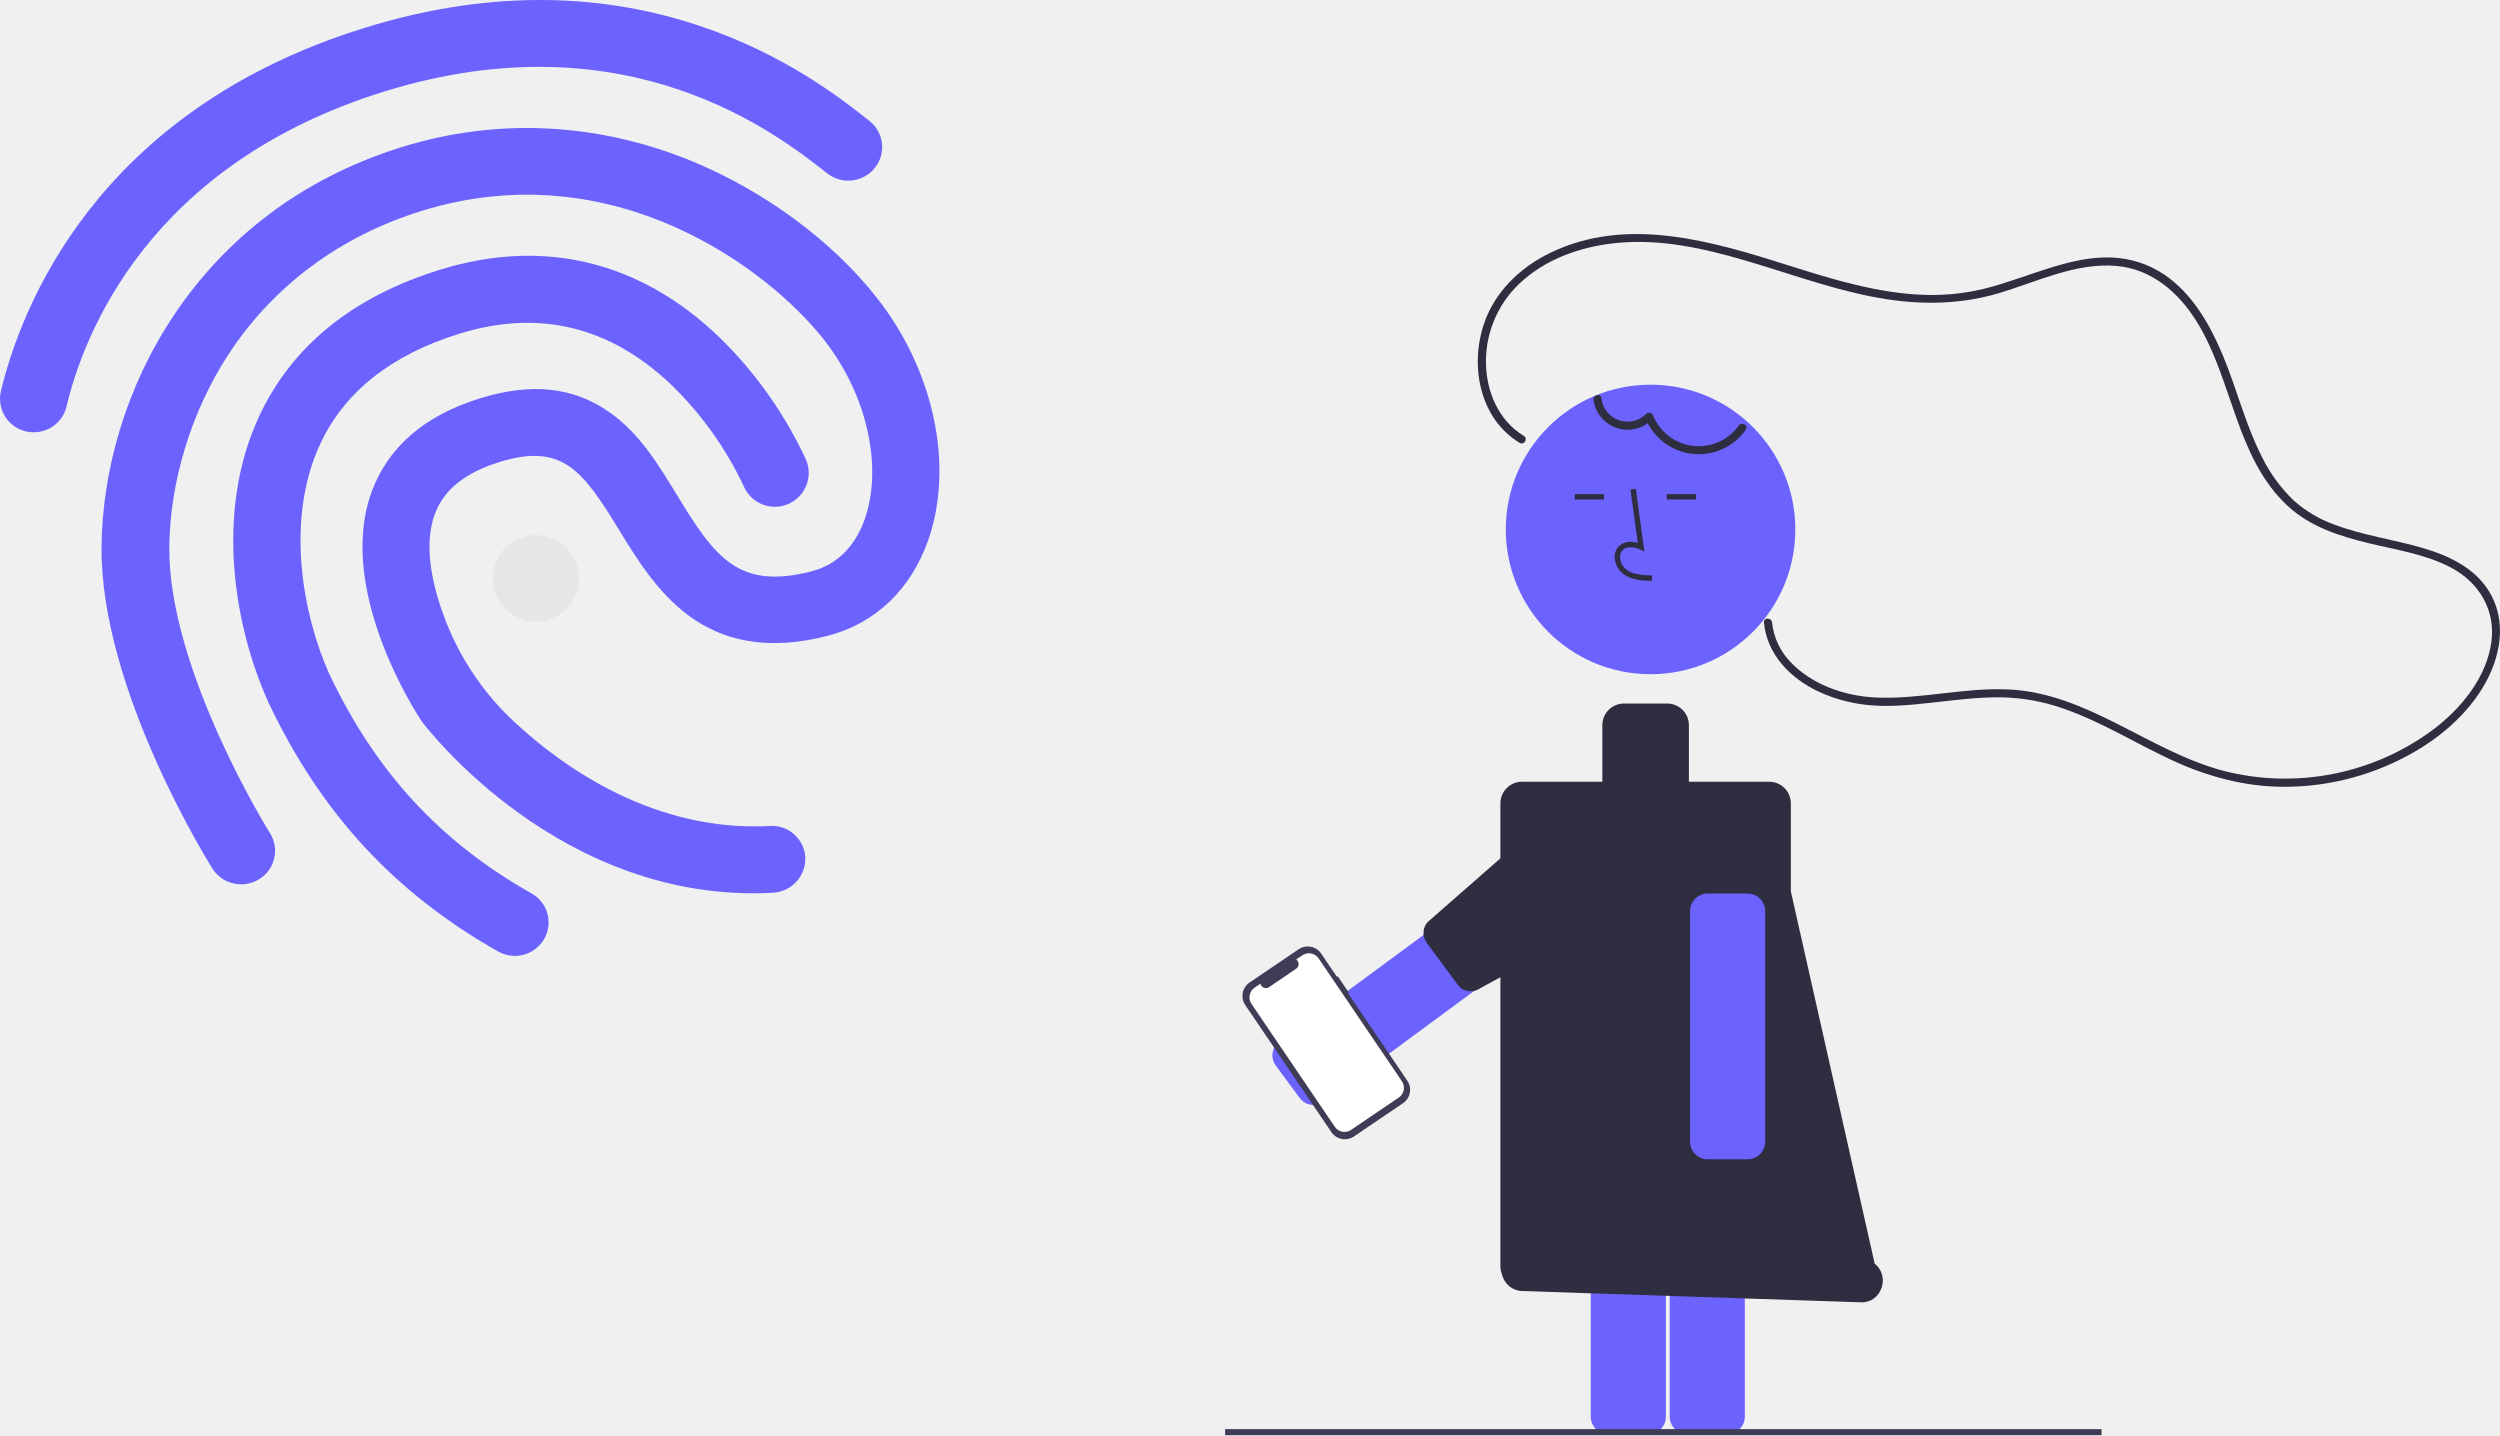
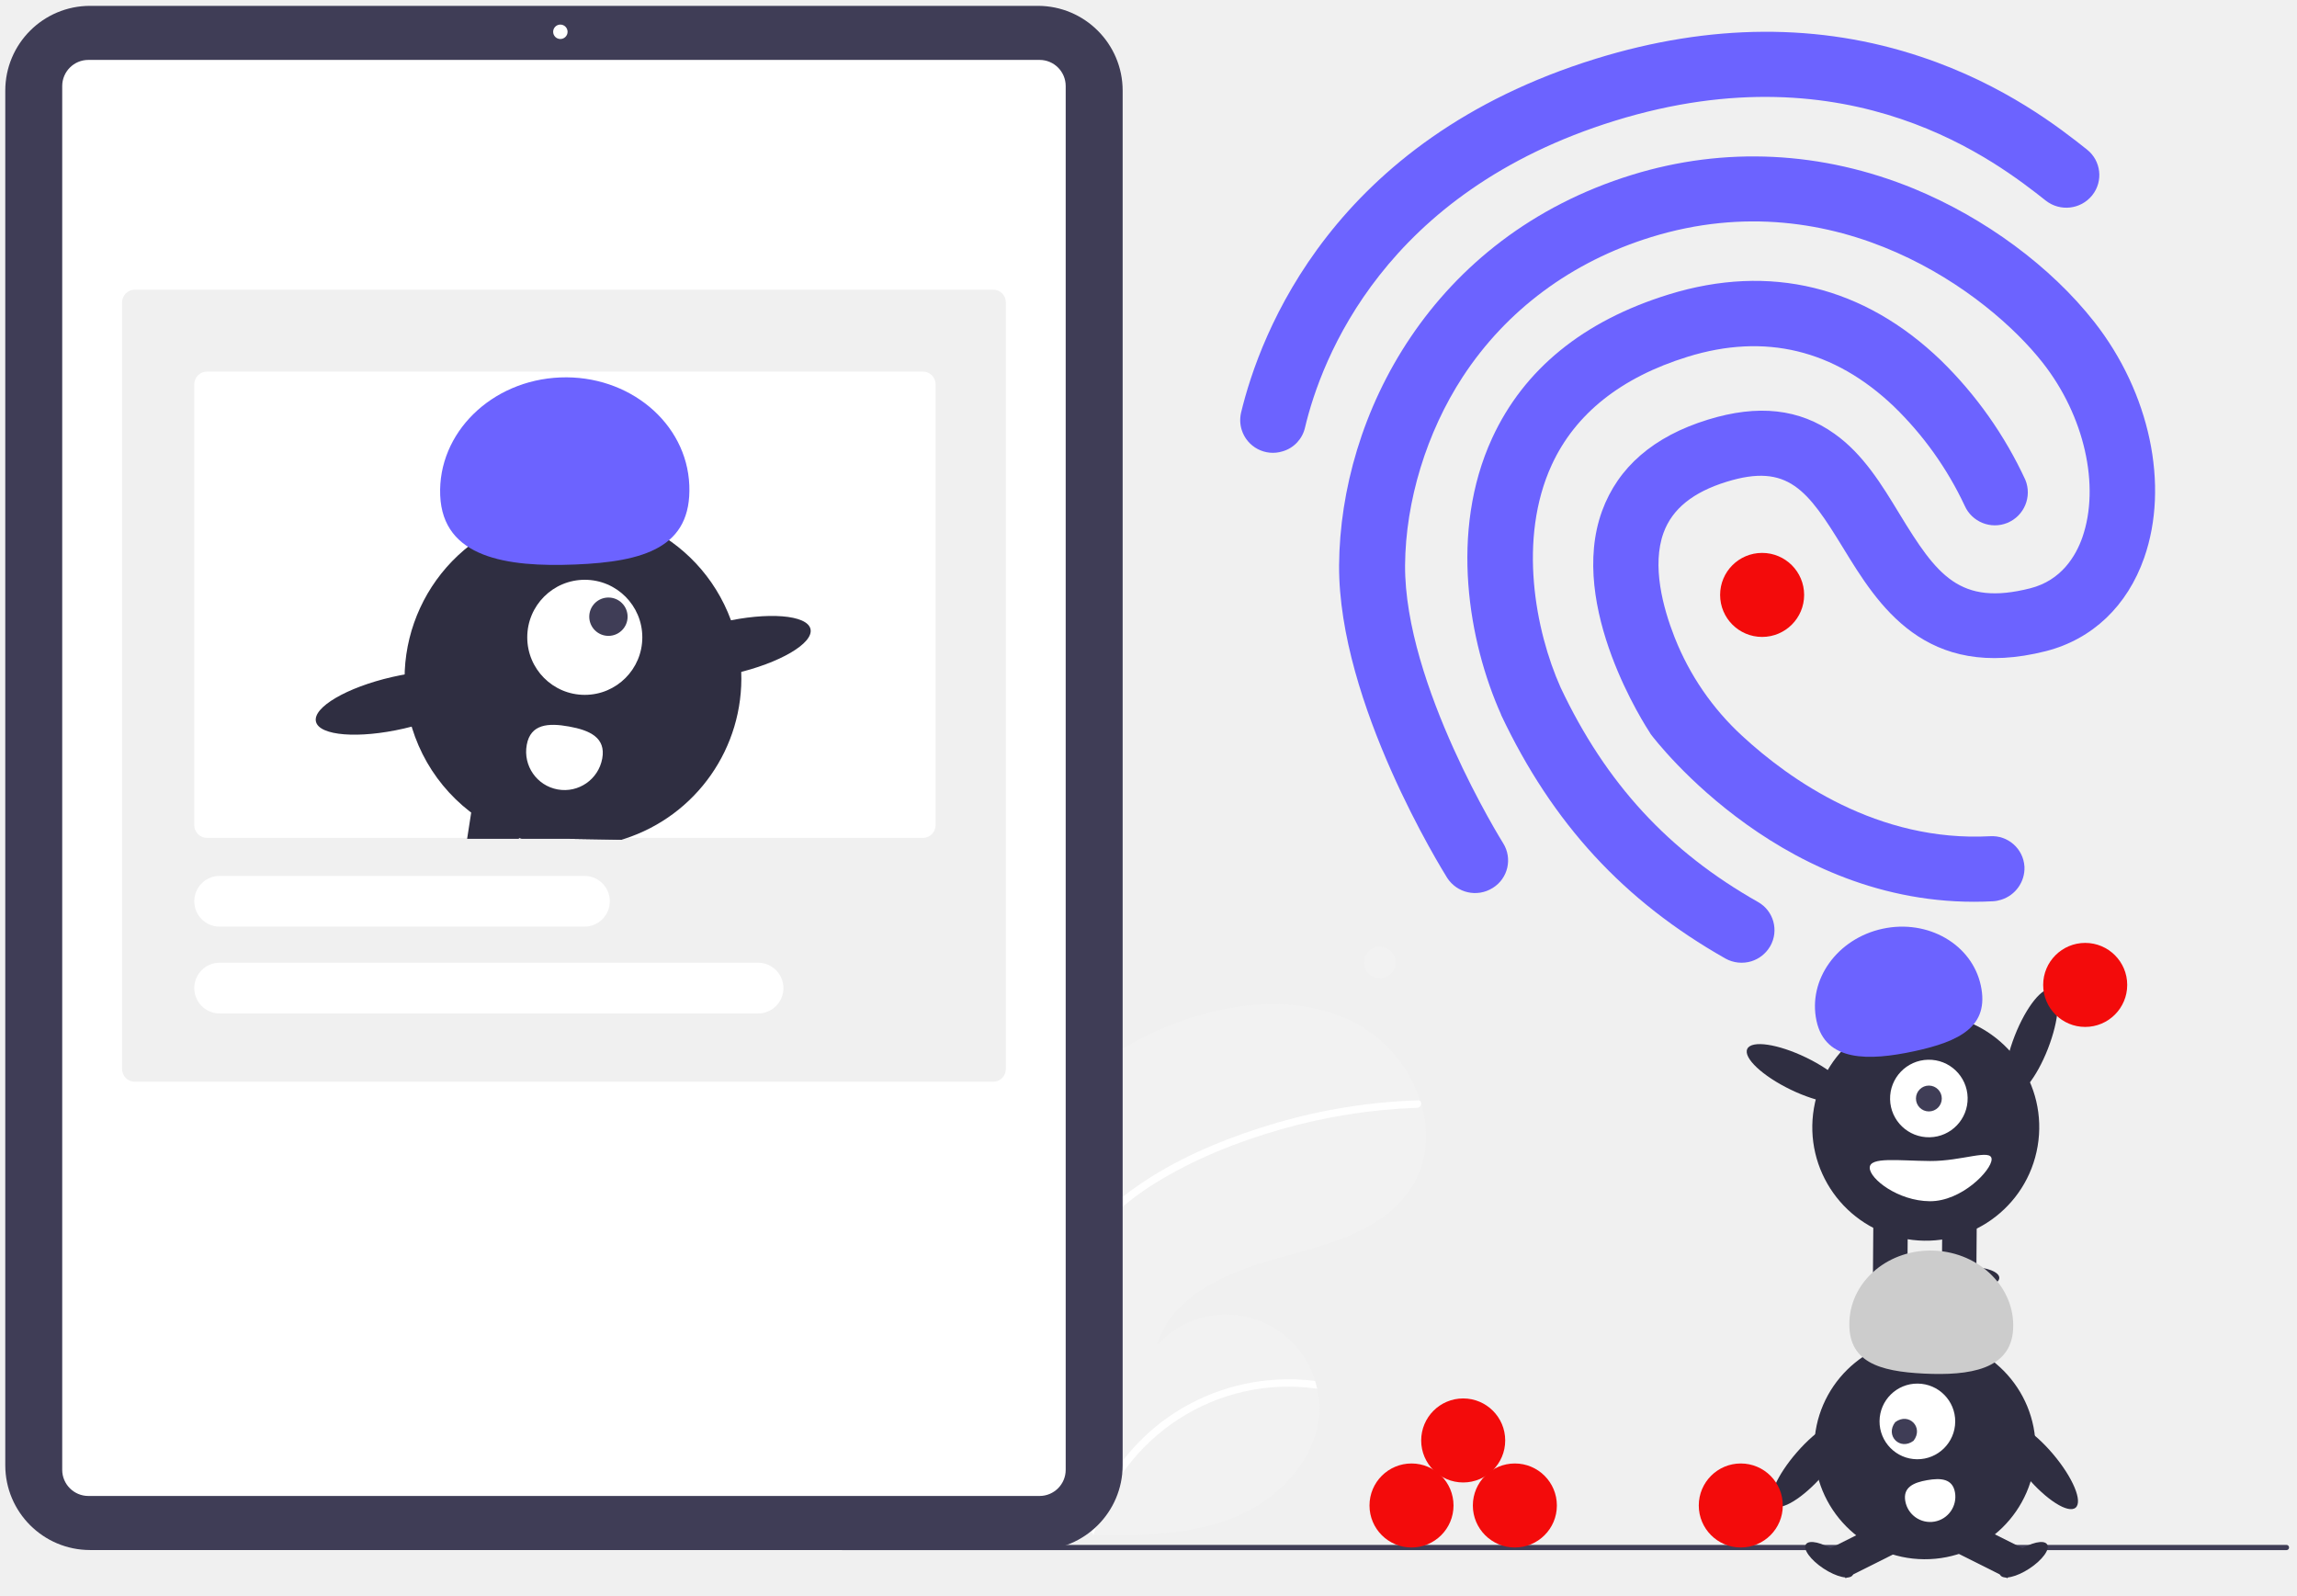
- <svg xmlns="http://www.w3.org/2000/svg" data-name="Layer 1" viewBox="0 0 924.256 530.591">
-   <path d="M16.126 159.262a12.416 12.416 0 01-15.82-14.588C7.53 114.622 34.998 41.128 135.064 10.217c43.345-13.39 84.914-13.619 123.5-.685 31.744 10.596 52.817 27.178 62.897 35.193a12.313 12.313 0 012.017 17.296l-.076.095a12.603 12.603 0 01-17.56 1.994c-18.264-14.39-73.685-58.105-163.508-30.358-87.706 27.093-111.53 90.466-117.71 116.393a12.231 12.231 0 01-8.498 9.117z" fill="#6c63ff" />
-   <path d="M288.866 329.481a12.346 12.346 0 01-3.067.577c-78.175 4.21-127.914-60.736-129.956-63.443l-.378-.625c-1.247-1.934-31.342-47.723-18.093-84.088 6.086-16.625 19.544-28.294 40.116-34.65 19.133-5.91 34.79-4.162 48.116 5.354 10.926 7.753 17.93 19.315 24.717 30.48 14.116 23.182 22.767 34.977 49.6 28.172 11.78-2.99 17.282-12.201 19.795-19.377 6.766-19.524.77-46.142-15.096-66.28-20.498-26.126-77.86-69.52-148.635-47.658-30.223 9.337-54.957 27.735-71.521 53.068-13.722 21.025-21.7 47.137-21.874 71.488-.276 45.34 36.884 104.991 37.236 105.532a12.29 12.29 0 01-3.906 16.936l-.114.07a12.584 12.584 0 01-17.235-3.856c-1.677-2.728-41.356-66.33-41.036-118.732.445-56.8 34.961-124.589 111.154-148.125 35.218-10.88 72.229-9.051 107.058 5.229 26.995 11.136 51.979 29.57 68.497 50.62 21.097 26.867 28.53 62.037 18.926 89.487-6.403 18.3-19.66 30.926-37.276 35.44-45.913 11.68-63.9-17.726-77.018-39.177-13.47-21.99-20.92-32.301-44.202-25.11-12.783 3.95-20.659 10.277-23.971 19.369-4.507 12.428-.236 28.357 4.141 39.525l.137.35a100.946 100.946 0 0025.613 37.252c18.012 16.633 51.451 40.347 94.07 38.06a12.309 12.309 0 0113.048 11.522l.007.118a12.579 12.579 0 01-8.853 12.472z" fill="#6c63ff" />
-   <path d="M194.068 352.83a12.616 12.616 0 01-9.87-1.031c-38.558-21.846-65.625-51.229-85.116-92.41l-.079-.255c-12.284-27.458-19.679-69.409-3.367-104.866 12.042-26.162 34.646-44.551 67.07-54.567 38.35-11.847 74.06-3.125 103.367 25.102a153.17 153.17 0 0131.984 45.299 12.516 12.516 0 01-23.03 9.803 128.26 128.26 0 00-26.967-37.76c-22.59-21.492-48.85-27.847-78.142-18.798-25.313 7.819-42.743 21.642-51.666 41.091-12.867 27.994-6.242 62.95 3.37 84.463 17.187 36.423 41.026 62.258 74.962 81.451a12.255 12.255 0 014.654 16.695l-.095.166a12.569 12.569 0 01-7.075 5.617z" fill="#6c63ff" />
-   <circle cx="198.128" cy="213.768" r="15.949" fill="#e6e6e6" />
-   <path d="M485.703 408.52a6.57 6.57 0 01-.984-.074 6.46 6.46 0 01-4.26-2.57l-8.761-11.878a6.499 6.499 0 011.373-9.09l74.899-55.24a6.5 6.5 0 019.09 1.374l8.76 11.878a6.5 6.5 0 01-1.372 9.09l-74.9 55.24a6.454 6.454 0 01-3.845 1.27z" fill="#6c63ff" />
-   <path d="M538.897 364.044l-11.464-15.543a6 6 0 011.268-8.39l43.86-38.43a6 6 0 018.39 1.267l20.964 25.043a6 6 0 01-1.267 8.39l-53.361 28.93a6 6 0 01-8.39-1.267z" fill="#2f2e41" />
-   <path d="M609.373 530.252h-14.758a6.508 6.508 0 01-6.5-6.5V400.737a6.508 6.508 0 016.5-6.5h14.758a6.508 6.508 0 016.5 6.5v123.015a6.508 6.508 0 01-6.5 6.5zM638.566 530.252h-14.76a6.508 6.508 0 01-6.5-6.5V400.737a6.508 6.508 0 016.5-6.5h14.76a6.508 6.508 0 016.5 6.5v123.015a6.508 6.508 0 01-6.5 6.5z" fill="#6c63ff" />
-   <path fill="#3f3d56" d="M452.923 528.351h324.033v2.241H452.923z" />
-   <circle cx="610.216" cy="195.742" r="53.519" fill="#6c63ff" />
-   <path d="M693.072 467.175l-30.994-137.646v-32.521a8 8 0 00-8-8h-29.69v-20.913a8 8 0 00-8-8h-16a8 8 0 00-8 8v20.913h-29.69a8 8 0 00-8 8v171.087a7.968 7.968 0 00.584 2.993 7.834 7.834 0 007.377 6.206l125.424 4.182c7.496.197 10.897-9.553 4.99-14.301zM610.73 214.757c-3.305-.093-7.42-.208-10.588-2.524a8.131 8.131 0 01-3.2-6.07 5.471 5.471 0 011.86-4.495c1.657-1.399 4.076-1.726 6.678-.961l-2.7-19.727 1.983-.271 3.172 23.19-1.654-.759c-1.92-.88-4.552-1.328-6.188.055a3.513 3.513 0 00-1.152 2.896 6.143 6.143 0 002.38 4.527c2.467 1.802 5.747 2.035 9.466 2.139zM582.21 182.682h10.771v2H582.21zM616.21 182.682h10.771v2H616.21z" fill="#2f2e41" />
-   <path d="M563.35 161.15c-9.507-5.762-13.985-16.691-13.993-27.5a39.637 39.637 0 0114.012-30.276c9.792-8.469 22.832-12.613 35.57-13.666 15.414-1.274 30.727 2.076 45.446 6.352 15.762 4.579 31.206 10.34 47.34 13.545 15.656 3.11 31.354 3.417 46.768-1.08 14.227-4.152 28.668-11.488 43.864-10.217 13.124 1.098 23.092 9.832 29.797 20.623 13.311 21.423 14.363 50.178 33.506 68.018 8.277 7.714 19.06 11.208 29.836 13.82 10.334 2.504 21.358 4.109 30.841 9.177 10.169 5.435 16.325 15.65 14.734 27.354-1.807 13.294-11.266 24.735-21.681 32.545a91.73 91.73 0 01-77.395 15.126c-27.632-7.331-50.087-28.746-79.527-30.089-16.424-.748-32.594 3.726-49.015 2.984-11.381-.514-23.63-4.721-31.557-13.185a24.709 24.709 0 01-6.757-14.537c-.18-1.906-3.181-1.924-3 0 1.125 11.957 9.927 20.789 20.43 25.644a56.355 56.355 0 0017.48 4.812c8.036.888 16.229.048 24.228-.829 8.455-.927 16.924-2.069 25.448-1.966a72.74 72.74 0 0122.837 4.061c14.106 4.838 26.813 12.865 40.288 19.116 13.043 6.05 26.7 9.802 41.146 9.895a96.211 96.211 0 0040.368-8.657c12.477-5.684 24.203-14.17 31.972-25.608 7.284-10.724 11.108-24.793 4.553-36.799-5.138-9.41-14.936-14.172-24.816-17.103-10.952-3.25-22.4-4.735-33.12-8.782a45.593 45.593 0 01-15.172-9.1 57.003 57.003 0 01-11.53-15.91c-6.138-11.974-9.275-25.124-14.444-37.491-4.788-11.456-11.34-23.003-21.893-30.063a37.244 37.244 0 00-19.058-6.151c-7.517-.34-14.988 1.386-22.133 3.56-7.561 2.302-14.94 5.176-22.558 7.294a81.672 81.672 0 01-24.668 2.946c-17.122-.557-33.662-5.644-49.872-10.772-28.395-8.983-59.976-18.6-88.524-4.753-11.124 5.396-20.546 14.448-24.519 26.335-3.515 10.519-3.029 22.787 2.39 32.587a30.455 30.455 0 0010.863 11.33c1.655 1.003 3.165-1.59 1.514-2.59z" fill="#2f2e41" />
-   <path d="M646.088 428.594h-14.76a6.508 6.508 0 01-6.5-6.5V336.84a6.508 6.508 0 016.5-6.5h14.76a6.508 6.508 0 016.5 6.5v85.254a6.508 6.508 0 01-6.5 6.5z" fill="#6c63ff" />
-   <path d="M589.116 147.907a12.736 12.736 0 0021.659 7.201l-2.507-.662a21.205 21.205 0 0037.151 4.397c1.13-1.57-1.471-3.069-2.59-1.514a18.21 18.21 0 01-31.668-3.68 1.522 1.522 0 00-2.507-.662 9.758 9.758 0 01-16.645-5.877c-.268-1.904-3.159-1.094-2.893.797z" fill="#2f2e41" />
-   <path data-name="Path 33" d="M494.552 360.893l-.313.212-5.807-8.567a5.99 5.99 0 00-8.32-1.597l-18.15 12.305a5.99 5.99 0 00-1.596 8.319l31.861 46.998a5.99 5.99 0 008.32 1.597l18.15-12.305a5.99 5.99 0 001.596-8.319l-21.92-32.333.313-.212z" fill="#3f3d56" />
-   <path data-name="Path 34" d="M481.485 353.166l-2.293 1.554a2.057 2.057 0 01.014 3.415l-10.064 6.823a2.057 2.057 0 01-3.167-1.277l-2.142 1.452a4.33 4.33 0 00-1.154 6.014l30.793 45.422a4.33 4.33 0 006.014 1.154l17.651-11.966a4.33 4.33 0 001.155-6.014l-30.794-45.423a4.33 4.33 0 00-6.013-1.154z" fill="#fff" />
+ <svg xmlns="http://www.w3.org/2000/svg" xmlns:xlink="http://www.w3.org/1999/xlink" viewBox="-2 -2 871 605">
+   <defs>
+     <path d="M422.3 396.46a266.056 266.056 0 00-22 85.82c-.44 5.14-.58 9.24-.65 10.27a258.267 258.267 0 009.11 80.12c.25.93.52 1.87.8 2.8.33.48.65.95.97 1.43.03.02.05.05.07.07.13.2.26.39.37.57l1.68 2.43c-.03 0-.2.01-.5.02l-1.24.03h.01c.41.01.84.02 1.26.01.15.01.32.02.47.01h.43c17.88.23 36.2.07 52.75-6.59 17.33-6.97 32.42-22.95 32.43-41.61 0-2.45-.28-4.89-.81-7.27-.23-1-.5-1.98-.79-2.96-5.58-18.65-25.22-29.25-43.88-23.68a35.29 35.29 0 00-16.11 10.21c5.64-18.97 26.97-27.92 46.06-33.11 19.11-5.19 40.59-10.56 50.92-27.44 5.77-9.4 6.34-20.59 3.24-31.07-.09-.31-.19-.64-.3-.95a51.431 51.431 0 00-23.66-29.13c-21.14-11.54-47.5-8.82-69.97-.17-6.02 2.32-11.85 5.09-17.44 8.29-1.09.62-2.16 1.25-3.22 1.9z" id="a" />
+     <path d="M435.95 539.18a81.261 81.261 0 00-24.52 35.28c-.28.79-.54 1.58-.79 2.36-.39-.83-.78-1.68-1.16-2.52-.24-.54-.49-1.09-.72-1.63.25.93.52 1.87.8 2.8.33.48.65.95.97 1.43.03.02.05.05.07.07.13.2.26.39.37.57l1.68 2.43c-.03 0-.2.01-.5.02l-1.24.03h.01c.41.01.84.02 1.26.01.15.01.32.02.47.01.06-.24.14-.48.21-.71 10.57-36.82 46.67-60.19 84.59-54.76-.23-1-.5-1.98-.79-2.96-4.74-.58-9.52-.74-14.28-.49a79.401 79.401 0 00-46.43 18.06z" id="b" />
+     <path d="M410.3 465.26a72.048 72.048 0 00-7.29 11.32c-.98 1.85-1.88 3.76-2.71 5.7-.44 5.14-.58 9.24-.65 10.27.73-2.56 1.6-5.08 2.61-7.55.52-1.36 1.1-2.69 1.7-4 6.82-14.68 18.55-26.02 32.18-34.45 14.62-9.02 30.95-15.58 47.42-20.28 16.89-4.85 34.3-7.61 51.85-8.22.83-.03 1.48-.71 1.48-1.53.03-.35-.08-.69-.3-.95-.24-.26-.59-.38-.93-.34-2.17.07-4.33.16-6.49.3-18 1.13-35.79 4.5-52.95 10.02-16.57 5.31-33.05 12.39-47.33 22.43a87.177 87.177 0 00-18.59 17.28z" id="c" />
+     <path d="M521.23 356.97c-3.31 0-6 2.68-6 6 0 3.31 2.69 5.99 6 5.99s5.99-2.68 5.99-5.99c0-3.32-2.68-6-5.99-6z" id="d" />
+     <path d="M32.13 585.74C14.39 585.72.02 571.35 0 553.61V32.35C.02 14.61 14.39.24 32.13.22h359.44c17.73.02 32.11 14.39 32.13 32.13v521.26c-.02 17.74-14.4 32.11-32.13 32.13H32.13z" id="e" />
+     <path d="M31.5 565.24a9.927 9.927 0 01-9.91-9.91V30.62c.01-5.46 4.44-9.9 9.91-9.9h360.7c5.47 0 9.9 4.44 9.9 9.9v524.71c0 5.47-4.43 9.9-9.9 9.91H31.5z" id="f" />
+     <path d="M210.48 7.32c-1.51 0-2.73 1.23-2.73 2.74 0 1.51 1.22 2.73 2.73 2.73s2.74-1.22 2.74-2.73-1.23-2.74-2.74-2.74z" id="g" />
+     <path d="M49.1 408.17c-2.65 0-4.8-2.15-4.8-4.8V112.64c0-2.65 2.15-4.8 4.8-4.81h325.49c2.66.01 4.81 2.16 4.81 4.81v290.73c0 2.65-2.15 4.8-4.81 4.8H49.1z" id="h" />
+     <path d="M76.47 315.7c-2.65 0-4.8-2.15-4.8-4.8V143.71c0-2.65 2.15-4.8 4.8-4.81h271.49c2.66.01 4.81 2.16 4.81 4.81V310.9c0 2.65-2.15 4.8-4.81 4.8H76.47z" id="i" />
+     <path d="M81.28 382.28c-5.31 0-9.61-4.3-9.61-9.61 0-5.32 4.3-9.62 9.61-9.62h204.17c5.32 0 9.62 4.3 9.62 9.62 0 5.31-4.3 9.61-9.62 9.61H81.28z" id="j" />
+     <path d="M81.28 349.36c-5.31 0-9.61-4.3-9.61-9.61s4.3-9.62 9.61-9.62h138.34c5.31 0 9.61 4.31 9.61 9.62s-4.3 9.61-9.61 9.61H81.28z" id="k" />
+     <path d="M233.78 316.39c.33-.11.65-.21.99-.32 27.29-8.78 45.39-34.65 44.3-63.3-.25-6.69-1.56-13.3-3.89-19.58-12.19-33.08-48.9-50.02-81.98-37.83-33.09 12.19-50.02 48.9-37.83 81.98a63.82 63.82 0 0039.44 38.4c.33.12.67.23 1 .33h18.31c10.48.17 17.04.27 19.66.32z" id="l" />
+     <path d="M194.81 315.74l-.06.33h-19.62l1.54-9.94 1.05-6.74 19.09 3.45-2 12.9z" id="m" />
+     <path d="M233.83 316.07l1.14-6.32-19.08-3.45-1.77 9.77 19.66.32.05-.32z" id="n" />
+     <path d="M219.74 217.84c-12.05 0-21.81 9.77-21.81 21.82s9.76 21.82 21.81 21.82c12.05 0 21.82-9.77 21.82-21.82s-9.77-21.82-21.82-21.82z" id="o" />
+     <path d="M228.71 224.57c-4.02 0-7.27 3.25-7.27 7.27a7.27 7.27 0 0014.54 0c0-4.02-3.25-7.27-7.27-7.27z" id="p" />
+     <path d="M210.41 141.12c26.08-1.06 48.01 17.24 48.97 40.87.96 23.63-17.17 29-43.26 30.06-26.08 1.06-50.24-2.59-51.2-26.22-.96-23.64 19.4-43.65 45.49-44.71z" id="q" />
+     <path d="M305.33 236.51c1.23 5.4-11.69 12.96-28.88 16.9-17.18 3.94-32.11 2.76-33.34-2.64-1.24-5.39 11.69-12.95 28.87-16.89 17.18-3.94 32.11-2.76 33.35 2.63z" id="r" />
+     <path d="M180.02 257.35c1.24 5.39-11.69 12.96-28.87 16.9-17.18 3.94-32.11 2.76-33.35-2.64-1.24-5.39 11.69-12.96 28.87-16.9 17.18-3.93 32.12-2.75 33.35 2.64z" id="s" />
+     <path d="M209.45 297.34c7.9 1.44 15.47-3.8 16.91-11.7 0-.01 0-.03.01-.03 1.43-7.9-4.69-10.7-12.59-12.13-7.9-1.43-14.61-.95-16.04 6.95-1.44 7.9 3.8 15.47 11.71 16.91z" id="t" />
+     <path d="M317.41 585.78c-.56 0-1-.44-1-1 0-.55.44-.99 1-.99H865a.994.994 0 110 1.99H317.41z" id="u" />
+     <path d="M468.84 161c-.65-2.08-.74-4.3-.26-6.44 7.21-30.02 34.65-103.43 134.61-134.31 43.29-13.37 84.82-13.6 123.36-.68 31.71 10.58 52.76 27.15 62.83 35.15 5.32 4.22 6.23 11.95 2.01 17.28-.04.05-.07.09-.08.1-4.32 5.33-12.13 6.22-17.54 1.99-18.24-14.38-73.6-58.04-163.32-30.33-87.61 27.07-111.41 90.37-117.58 116.27-.95 4.35-4.21 7.85-8.49 9.1-6.53 2.05-13.49-1.59-15.54-8.13z" id="v" />
+     <path d="M753.75 339.74c-78.08 4.2-127.77-60.67-129.81-63.37-.03-.07-.34-.57-.38-.63-1.24-1.93-31.3-47.67-18.07-83.99 6.08-16.61 19.52-28.26 40.07-34.61 19.12-5.91 34.75-4.16 48.07 5.34 10.91 7.75 17.91 19.3 24.68 30.45 14.11 23.16 22.75 34.94 49.55 28.14 11.77-2.99 17.26-12.19 19.77-19.35 6.76-19.51.77-46.09-15.08-66.21-20.47-26.1-77.77-69.44-148.47-47.6-30.18 9.32-54.89 27.7-71.44 53-13.7 21.01-21.67 47.09-21.85 71.41-.27 45.29 36.85 104.88 37.2 105.42 3.59 5.75 1.85 13.32-3.9 16.91a.61.61 0 01-.12.07c-5.82 3.64-13.49 1.92-17.21-3.85-1.68-2.72-41.31-66.25-40.99-118.6.44-56.73 34.92-124.45 111.03-147.96 35.18-10.87 72.14-9.04 106.94 5.23 26.96 11.12 51.92 29.53 68.42 50.56 21.07 26.84 28.49 61.97 18.9 89.39-6.4 18.28-19.64 30.89-37.23 35.4-45.87 11.66-63.83-17.71-76.94-39.14-13.45-21.96-20.89-32.26-44.15-25.08-12.77 3.95-20.63 10.27-23.94 19.35-4.51 12.41-.24 28.32 4.13 39.48.07.17.13.31.14.35 5.61 14.18 14.35 26.9 25.58 37.21 18 16.61 51.4 40.3 93.97 38.02 6.78-.42 12.61 4.73 13.03 11.51.01.06.01.1.01.11a12.56 12.56 0 01-8.84 12.46c-1 .32-2.02.52-3.07.58z" id="w" />
+     <path d="M652.27 361.46c-38.52-21.83-65.56-51.18-85.03-92.31 0-.03-.07-.23-.07-.26-12.27-27.42-19.66-69.33-3.37-104.74 12.03-26.14 34.61-44.51 67-54.51 38.31-11.84 73.98-3.12 103.25 25.07A153.217 153.217 0 01766 179.96c2.61 6.39-.45 13.69-6.84 16.31-6.26 2.56-13.43-.33-16.17-6.52a128.243 128.243 0 00-26.93-37.71c-22.57-21.47-48.8-27.82-78.06-18.78-25.28 7.81-42.69 21.62-51.61 41.04-12.85 27.97-6.23 62.88 3.37 84.37 17.17 36.38 40.98 62.19 74.88 81.36 5.89 3.32 7.97 10.79 4.65 16.68-.05.08-.09.15-.1.16-1.58 2.69-4.1 4.69-7.06 5.62-3.29 1.01-6.86.64-9.86-1.03z" id="x" />
+     <path d="M666.18 207.65c-8.8 0-15.93 7.13-15.93 15.93s7.13 15.93 15.93 15.93 15.93-7.13 15.93-15.93-7.13-15.93-15.93-15.93z" id="y" />
+     <path d="M728.23 505.29c-23.18-.18-42.12 18.47-42.29 41.65-.18 23.18 18.47 42.12 41.65 42.29 23.18.18 42.11-18.47 42.29-41.65.18-23.18-18.47-42.11-41.65-42.29z" id="z" />
+     <path d="M685.82 418.2c-3.99 23.42 11.77 45.65 35.2 49.64 23.42 3.98 45.65-11.78 49.63-35.2 3.99-23.43-11.77-45.66-35.2-49.64-23.42-3.99-45.65 11.77-49.63 35.2z" id="A" />
+     <path d="M721.44 459.13c-.11 14.06-.17 21.86-.18 23.42-7.84-.06-12.2-.09-13.07-.1.11-14.05.17-21.85.18-23.42 7.84.06 12.2.1 13.07.1z" id="B" />
+     <path d="M747.58 459.34c-.11 14.05-.17 21.85-.18 23.42-7.84-.06-12.2-.1-13.07-.11.11-14.05.17-21.85.18-23.42 7.84.07 12.2.1 13.07.11z" id="C" />
+     <path d="M729.97 482.89c-.02 2.26-4.91 4.05-10.92 4-6.02-.04-10.88-1.91-10.87-4.16.02-2.26 4.91-4.05 10.93-4.01 6.02.05 10.88 1.92 10.86 4.17z" id="D" />
+     <path d="M756.12 482.55c-.02 2.26-4.91 4.05-10.93 4-6.01-.05-10.87-1.91-10.86-4.17.02-2.25 4.91-4.04 10.93-4 6.01.05 10.88 1.91 10.86 4.17z" id="E" />
+     <path d="M729.09 399.83c-8.12.18-14.56 6.9-14.39 15.02.18 8.12 6.91 14.56 15.03 14.38 8.12-.17 14.56-6.9 14.38-15.02-.18-8.12-6.9-14.56-15.02-14.38z" id="F" />
+     <path d="M729.45 409.63a4.902 4.902 0 00-4.94 4.86 4.889 4.889 0 004.86 4.94c2.71.02 4.92-2.15 4.94-4.86a4.902 4.902 0 00-4.86-4.94z" id="G" />
+     <path d="M711.88 350.16c17.2-3.71 33.87 5.93 37.22 21.51 3.36 15.59-8.07 21.24-25.27 24.94-17.2 3.7-33.67 4.06-37.03-11.53-3.35-15.59 7.88-31.22 25.08-34.92z" id="H" />
+     <path d="M682.87 399c10.69 5.17 18.05 12.09 16.42 15.45-1.62 3.36-11.61 1.88-22.31-3.29-10.69-5.18-18.05-12.09-16.42-15.45 1.62-3.36 11.61-1.89 22.31 3.29z" id="I" />
+     <path d="M729.76 453.48c12.03.09 23.4-11.68 23.44-15.89.03-4.21-11.29.73-23.32.64-12.04-.09-22.87-1.67-22.9 2.55-.03 4.21 10.75 12.61 22.78 12.7z" id="J" />
+     <path d="M712.55 574.8c3.42 6.84 5.33 10.64 5.71 11.4l-20.43 10.23c-3.43-6.84-5.33-10.64-5.71-11.4l20.43-10.23z" id="K" />
+     <path d="M693.84 586.1c4.9 3.23 7.89 7.34 6.68 9.17-1.21 1.84-6.16.71-11.06-2.52s-7.89-7.34-6.68-9.17c1.21-1.84 6.16-.71 11.06 2.52z" id="L" />
+     <path d="M744.47 574.8l20.43 10.23c-3.43 6.84-5.33 10.64-5.71 11.4l-20.43-10.23c3.43-6.84 5.33-10.64 5.71-11.4z" id="M" />
+     <path d="M774.24 583.58c1.21 1.83-1.78 5.94-6.68 9.17-4.9 3.23-9.85 4.36-11.06 2.52-1.22-1.83 1.77-5.94 6.67-9.17 4.9-3.23 9.86-4.36 11.07-2.52z" id="N" />
+     <path d="M725.16 522.63c-7.92-.07-14.39 6.31-14.46 14.23-.06 7.92 6.32 14.4 14.24 14.46 7.92.06 14.39-6.32 14.46-14.24.06-7.92-6.32-14.39-14.24-14.45z" id="O" />
+     <path d="M723.6 544.31c-5.15 3.86-10.89-1.97-6.95-7.06 5.15-3.86 10.89 1.97 6.95 7.06z" id="P" />
+     <path d="M731.68 472.22c-17.14-.82-31.65 11.1-32.4 26.63-.75 15.54 11.14 19.16 28.29 19.99 17.15.83 33.05-1.45 33.8-16.99.75-15.53-12.54-28.8-29.69-29.63z" id="Q" />
+     <path d="M776.53 549.4c7.48 8.85 11.3 17.93 8.52 20.28-2.78 2.35-11.1-2.92-18.58-11.78-7.49-8.85-11.3-17.93-8.52-20.28 2.78-2.35 11.1 2.93 18.58 11.78z" id="R" />
+     <path d="M698.14 537.16c2.74 2.39-1.21 11.41-8.83 20.15-7.62 8.74-16.01 13.88-18.76 11.49-2.74-2.39 1.21-11.41 8.83-20.15 7.62-8.74 16.01-13.88 18.76-11.49z" id="S" />
+     <path d="M731.54 574.96c-5.2.91-10.16-2.57-11.07-7.77v-.02l-.01-.02c-.9-5.2 3.13-7.01 8.34-7.91 5.2-.9 9.61-.55 10.51 4.65.91 5.2-2.57 10.16-7.77 11.07z" id="T" />
+     <path d="M776.09 373.19c3.47 1.36 2.78 11.43-1.55 22.5-4.32 11.07-10.65 18.94-14.12 17.58-3.48-1.36-2.78-11.43 1.54-22.5 4.33-11.07 10.66-18.94 14.13-17.58z" id="U" />
+     <path d="M533.23 552.92c-8.8 0-15.93 7.13-15.93 15.93s7.13 15.93 15.93 15.93 15.93-7.13 15.93-15.93-7.13-15.93-15.93-15.93z" id="V" />
+     <path d="M788.69 355.53c-8.8 0-15.94 7.13-15.94 15.93s7.14 15.93 15.94 15.93c8.79 0 15.93-7.13 15.93-15.93s-7.14-15.93-15.93-15.93z" id="W" />
+     <path d="M658.09 552.92c-8.8 0-15.93 7.13-15.93 15.93s7.13 15.93 15.93 15.93c8.79 0 15.93-7.13 15.93-15.93s-7.14-15.93-15.93-15.93z" id="X" />
+     <path d="M572.42 552.92c-8.8 0-15.93 7.13-15.93 15.93s7.13 15.93 15.93 15.93 15.93-7.13 15.93-15.93-7.13-15.93-15.93-15.93z" id="Y" />
+     <path d="M552.83 528.26c-8.8 0-15.93 7.13-15.93 15.93s7.13 15.93 15.93 15.93 15.93-7.13 15.93-15.93-7.13-15.93-15.93-15.93z" id="Z" />
+   </defs>
+   <use xlink:href="#a" fill="#f2f2f2" />
+   <use xlink:href="#a" fill-opacity="0" stroke="#000" stroke-opacity="0" />
+   <use xlink:href="#b" fill="#fff" />
+   <use xlink:href="#b" fill-opacity="0" stroke="#000" stroke-opacity="0" />
+   <use xlink:href="#c" fill="#fff" />
+   <use xlink:href="#c" fill-opacity="0" stroke="#000" stroke-opacity="0" />
+   <use xlink:href="#d" fill="#f2f2f2" />
+   <use xlink:href="#d" fill-opacity="0" stroke="#000" stroke-opacity="0" />
+   <use xlink:href="#e" fill="#3f3d56" />
+   <use xlink:href="#e" fill-opacity="0" stroke="#000" stroke-opacity="0" />
+   <use xlink:href="#f" fill="#fff" />
+   <use xlink:href="#f" fill-opacity="0" stroke="#000" stroke-opacity="0" />
+   <use xlink:href="#g" fill="#fff" />
+   <use xlink:href="#g" fill-opacity="0" stroke="#000" stroke-opacity="0" />
+   <use xlink:href="#h" fill="#f0f0f0" />
+   <use xlink:href="#h" fill-opacity="0" stroke="#000" stroke-opacity="0" />
+   <use xlink:href="#i" fill="#fff" />
+   <use xlink:href="#i" fill-opacity="0" stroke="#000" stroke-opacity="0" />
+   <use xlink:href="#j" fill="#fff" />
+   <use xlink:href="#j" fill-opacity="0" stroke="#000" stroke-opacity="0" />
+   <use xlink:href="#k" fill="#fff" />
+   <use xlink:href="#k" fill-opacity="0" stroke="#000" stroke-opacity="0" />
+   <use xlink:href="#l" fill="#2f2e41" />
+   <use xlink:href="#l" fill-opacity="0" stroke="#000" stroke-opacity="0" />
+   <use xlink:href="#m" fill="#2f2e41" />
+   <use xlink:href="#m" fill-opacity="0" stroke="#000" stroke-opacity="0" />
+   <use xlink:href="#n" fill="#2f2e41" />
+   <use xlink:href="#n" fill-opacity="0" stroke="#000" stroke-opacity="0" />
+   <use xlink:href="#o" fill="#fff" />
+   <use xlink:href="#o" fill-opacity="0" stroke="#000" stroke-opacity="0" />
+   <use xlink:href="#p" fill="#3f3d56" />
+   <use xlink:href="#p" fill-opacity="0" stroke="#000" stroke-opacity="0" />
+   <use xlink:href="#q" fill="#6c63ff" />
+   <use xlink:href="#q" fill-opacity="0" stroke="#000" stroke-opacity="0" />
+   <use xlink:href="#r" fill="#2f2e41" />
+   <use xlink:href="#r" fill-opacity="0" stroke="#000" stroke-opacity="0" />
+   <use xlink:href="#s" fill="#2f2e41" />
+   <use xlink:href="#s" fill-opacity="0" stroke="#000" stroke-opacity="0" />
+   <use xlink:href="#t" fill="#fff" />
+   <use xlink:href="#t" fill-opacity="0" stroke="#000" stroke-opacity="0" />
+   <use xlink:href="#u" fill="#3f3d56" />
+   <use xlink:href="#u" fill-opacity="0" stroke="#000" stroke-opacity="0" />
+   <use xlink:href="#v" fill="#6c63ff" />
+   <use xlink:href="#v" fill-opacity="0" stroke="#000" stroke-opacity="0" />
+   <use xlink:href="#w" fill="#6c63ff" />
+   <use xlink:href="#w" fill-opacity="0" stroke="#000" stroke-opacity="0" />
+   <use xlink:href="#x" fill="#6c63ff" />
+   <use xlink:href="#x" fill-opacity="0" stroke="#000" stroke-opacity="0" />
+   <use xlink:href="#y" fill="#f30b0b" />
+   <use xlink:href="#y" fill-opacity="0" stroke="#000" stroke-opacity="0" />
+   <use xlink:href="#z" fill="#2f2e41" />
+   <use xlink:href="#z" fill-opacity="0" stroke="#000" stroke-opacity="0" />
+   <g>
+     <use xlink:href="#A" fill="#2f2e41" />
+     <use xlink:href="#A" fill-opacity="0" stroke="#000" stroke-opacity="0" />
+   </g>
+   <g>
+     <use xlink:href="#B" fill="#2f2e41" />
+     <use xlink:href="#B" fill-opacity="0" stroke="#000" stroke-opacity="0" />
+   </g>
+   <g>
+     <use xlink:href="#C" fill="#2f2e41" />
+     <use xlink:href="#C" fill-opacity="0" stroke="#000" stroke-opacity="0" />
+   </g>
+   <g>
+     <use xlink:href="#D" fill="#2f2e41" />
+     <use xlink:href="#D" fill-opacity="0" stroke="#000" stroke-opacity="0" />
+   </g>
+   <g>
+     <use xlink:href="#E" fill="#2f2e41" />
+     <use xlink:href="#E" fill-opacity="0" stroke="#000" stroke-opacity="0" />
+   </g>
+   <g>
+     <use xlink:href="#F" fill="#fff" />
+     <use xlink:href="#F" fill-opacity="0" stroke="#000" stroke-opacity="0" />
+   </g>
+   <g>
+     <use xlink:href="#G" fill="#3f3d56" />
+     <use xlink:href="#G" fill-opacity="0" stroke="#000" stroke-opacity="0" />
+   </g>
+   <g>
+     <use xlink:href="#H" fill="#6c63ff" />
+     <use xlink:href="#H" fill-opacity="0" stroke="#000" stroke-opacity="0" />
+   </g>
+   <g>
+     <use xlink:href="#I" fill="#2f2e41" />
+     <use xlink:href="#I" fill-opacity="0" stroke="#000" stroke-opacity="0" />
+   </g>
+   <g>
+     <use xlink:href="#J" fill="#fff" />
+     <use xlink:href="#J" fill-opacity="0" stroke="#000" stroke-opacity="0" />
+   </g>
+   <g>
+     <use xlink:href="#K" fill="#2f2e41" />
+     <use xlink:href="#K" fill-opacity="0" stroke="#000" stroke-opacity="0" />
+   </g>
+   <g>
+     <use xlink:href="#L" fill="#2f2e41" />
+     <use xlink:href="#L" fill-opacity="0" stroke="#000" stroke-opacity="0" />
+   </g>
+   <g>
+     <use xlink:href="#M" fill="#2f2e41" />
+     <use xlink:href="#M" fill-opacity="0" stroke="#000" stroke-opacity="0" />
+   </g>
+   <g>
+     <use xlink:href="#N" fill="#2f2e41" />
+     <use xlink:href="#N" fill-opacity="0" stroke="#000" stroke-opacity="0" />
+   </g>
+   <g>
+     <use xlink:href="#O" fill="#fff" />
+     <use xlink:href="#O" fill-opacity="0" stroke="#000" stroke-opacity="0" />
+   </g>
+   <g>
+     <use xlink:href="#P" fill="#3f3d56" />
+     <use xlink:href="#P" fill-opacity="0" stroke="#000" stroke-opacity="0" />
+   </g>
+   <g>
+     <use xlink:href="#Q" fill="#ccc" />
+     <use xlink:href="#Q" fill-opacity="0" stroke="#000" stroke-opacity="0" />
+   </g>
+   <g>
+     <use xlink:href="#R" fill="#2f2e41" />
+     <use xlink:href="#R" fill-opacity="0" stroke="#000" stroke-opacity="0" />
+   </g>
+   <g>
+     <use xlink:href="#S" fill="#2f2e41" />
+     <use xlink:href="#S" fill-opacity="0" stroke="#000" stroke-opacity="0" />
+   </g>
+   <g>
+     <use xlink:href="#T" fill="#fff" />
+     <use xlink:href="#T" fill-opacity="0" stroke="#000" stroke-opacity="0" />
+   </g>
+   <g>
+     <use xlink:href="#U" fill="#2f2e41" />
+     <use xlink:href="#U" fill-opacity="0" stroke="#000" stroke-opacity="0" />
+   </g>
+   <g>
+     <use xlink:href="#V" fill="#f30b0b" />
+     <use xlink:href="#V" fill-opacity="0" stroke="#000" stroke-opacity="0" />
+   </g>
+   <g>
+     <use xlink:href="#W" fill="#f30b0b" />
+     <use xlink:href="#W" fill-opacity="0" stroke="#000" stroke-opacity="0" />
+   </g>
+   <g>
+     <use xlink:href="#X" fill="#f30b0b" />
+     <use xlink:href="#X" fill-opacity="0" stroke="#000" stroke-opacity="0" />
+   </g>
+   <g>
+     <use xlink:href="#Y" fill="#f30b0b" />
+     <use xlink:href="#Y" fill-opacity="0" stroke="#000" stroke-opacity="0" />
+   </g>
+   <g>
+     <use xlink:href="#Z" fill="#f30b0b" />
+     <use xlink:href="#Z" fill-opacity="0" stroke="#000" stroke-opacity="0" />
+   </g>
</svg>
